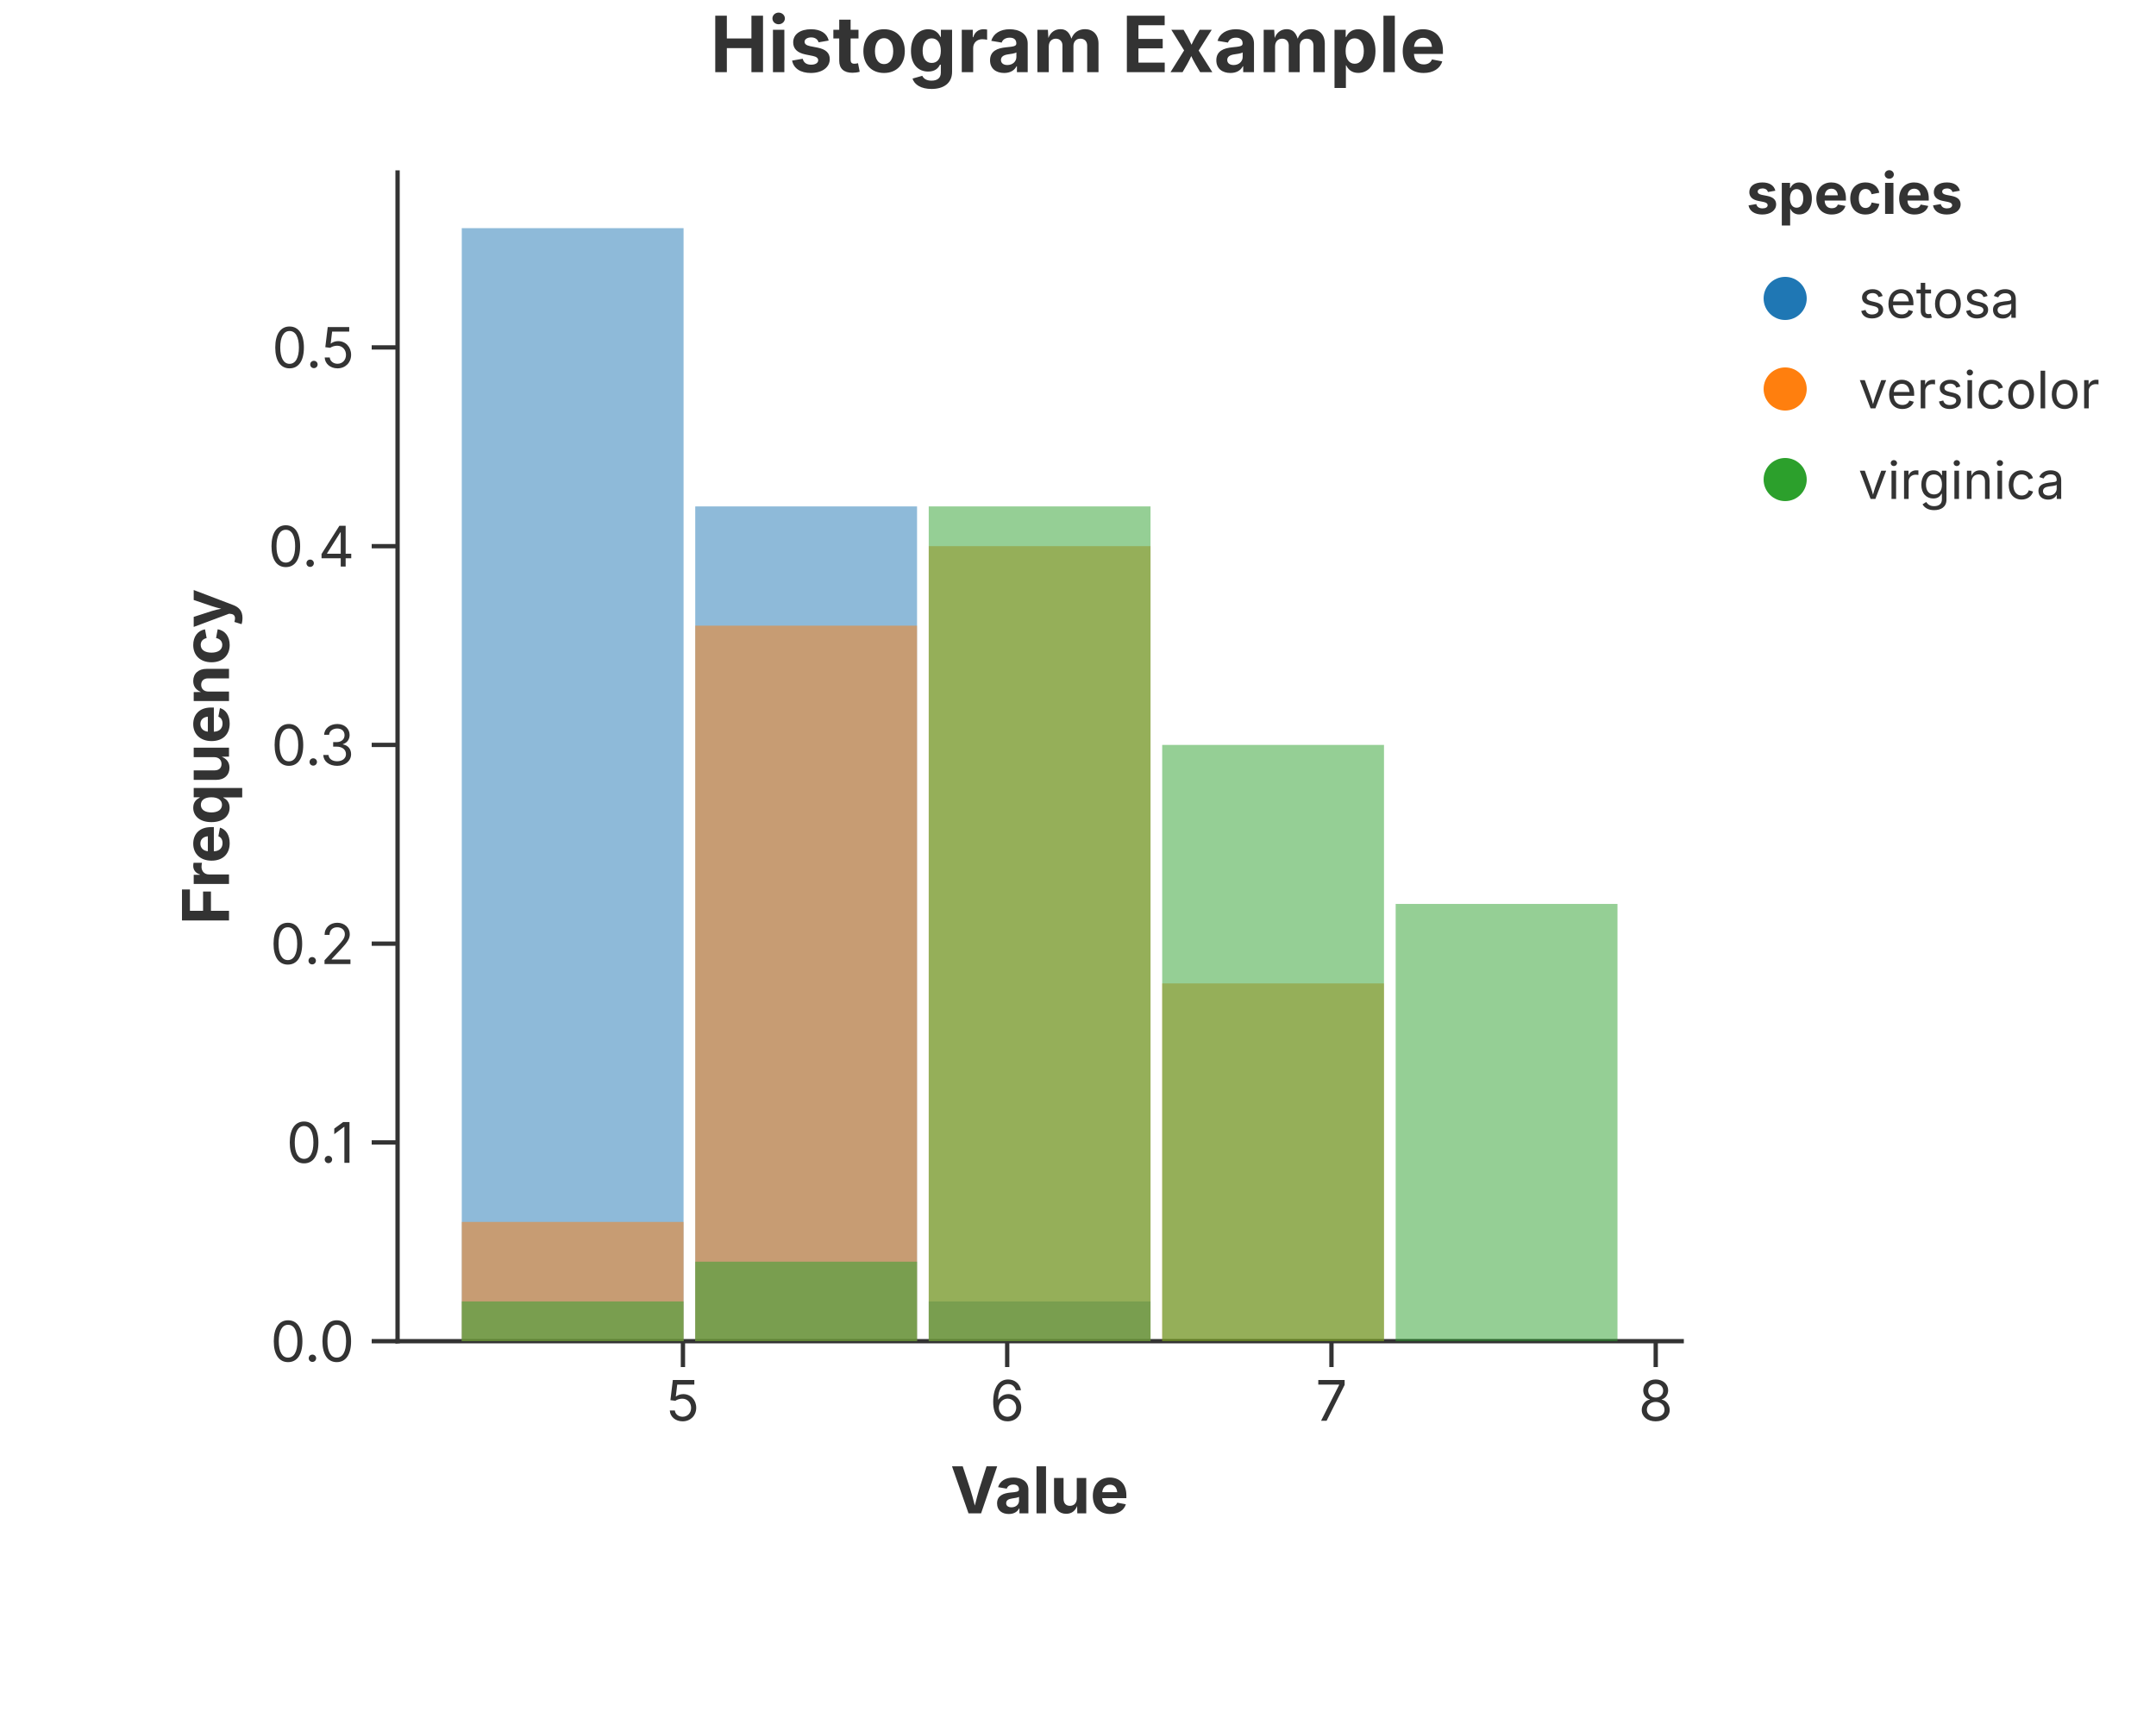
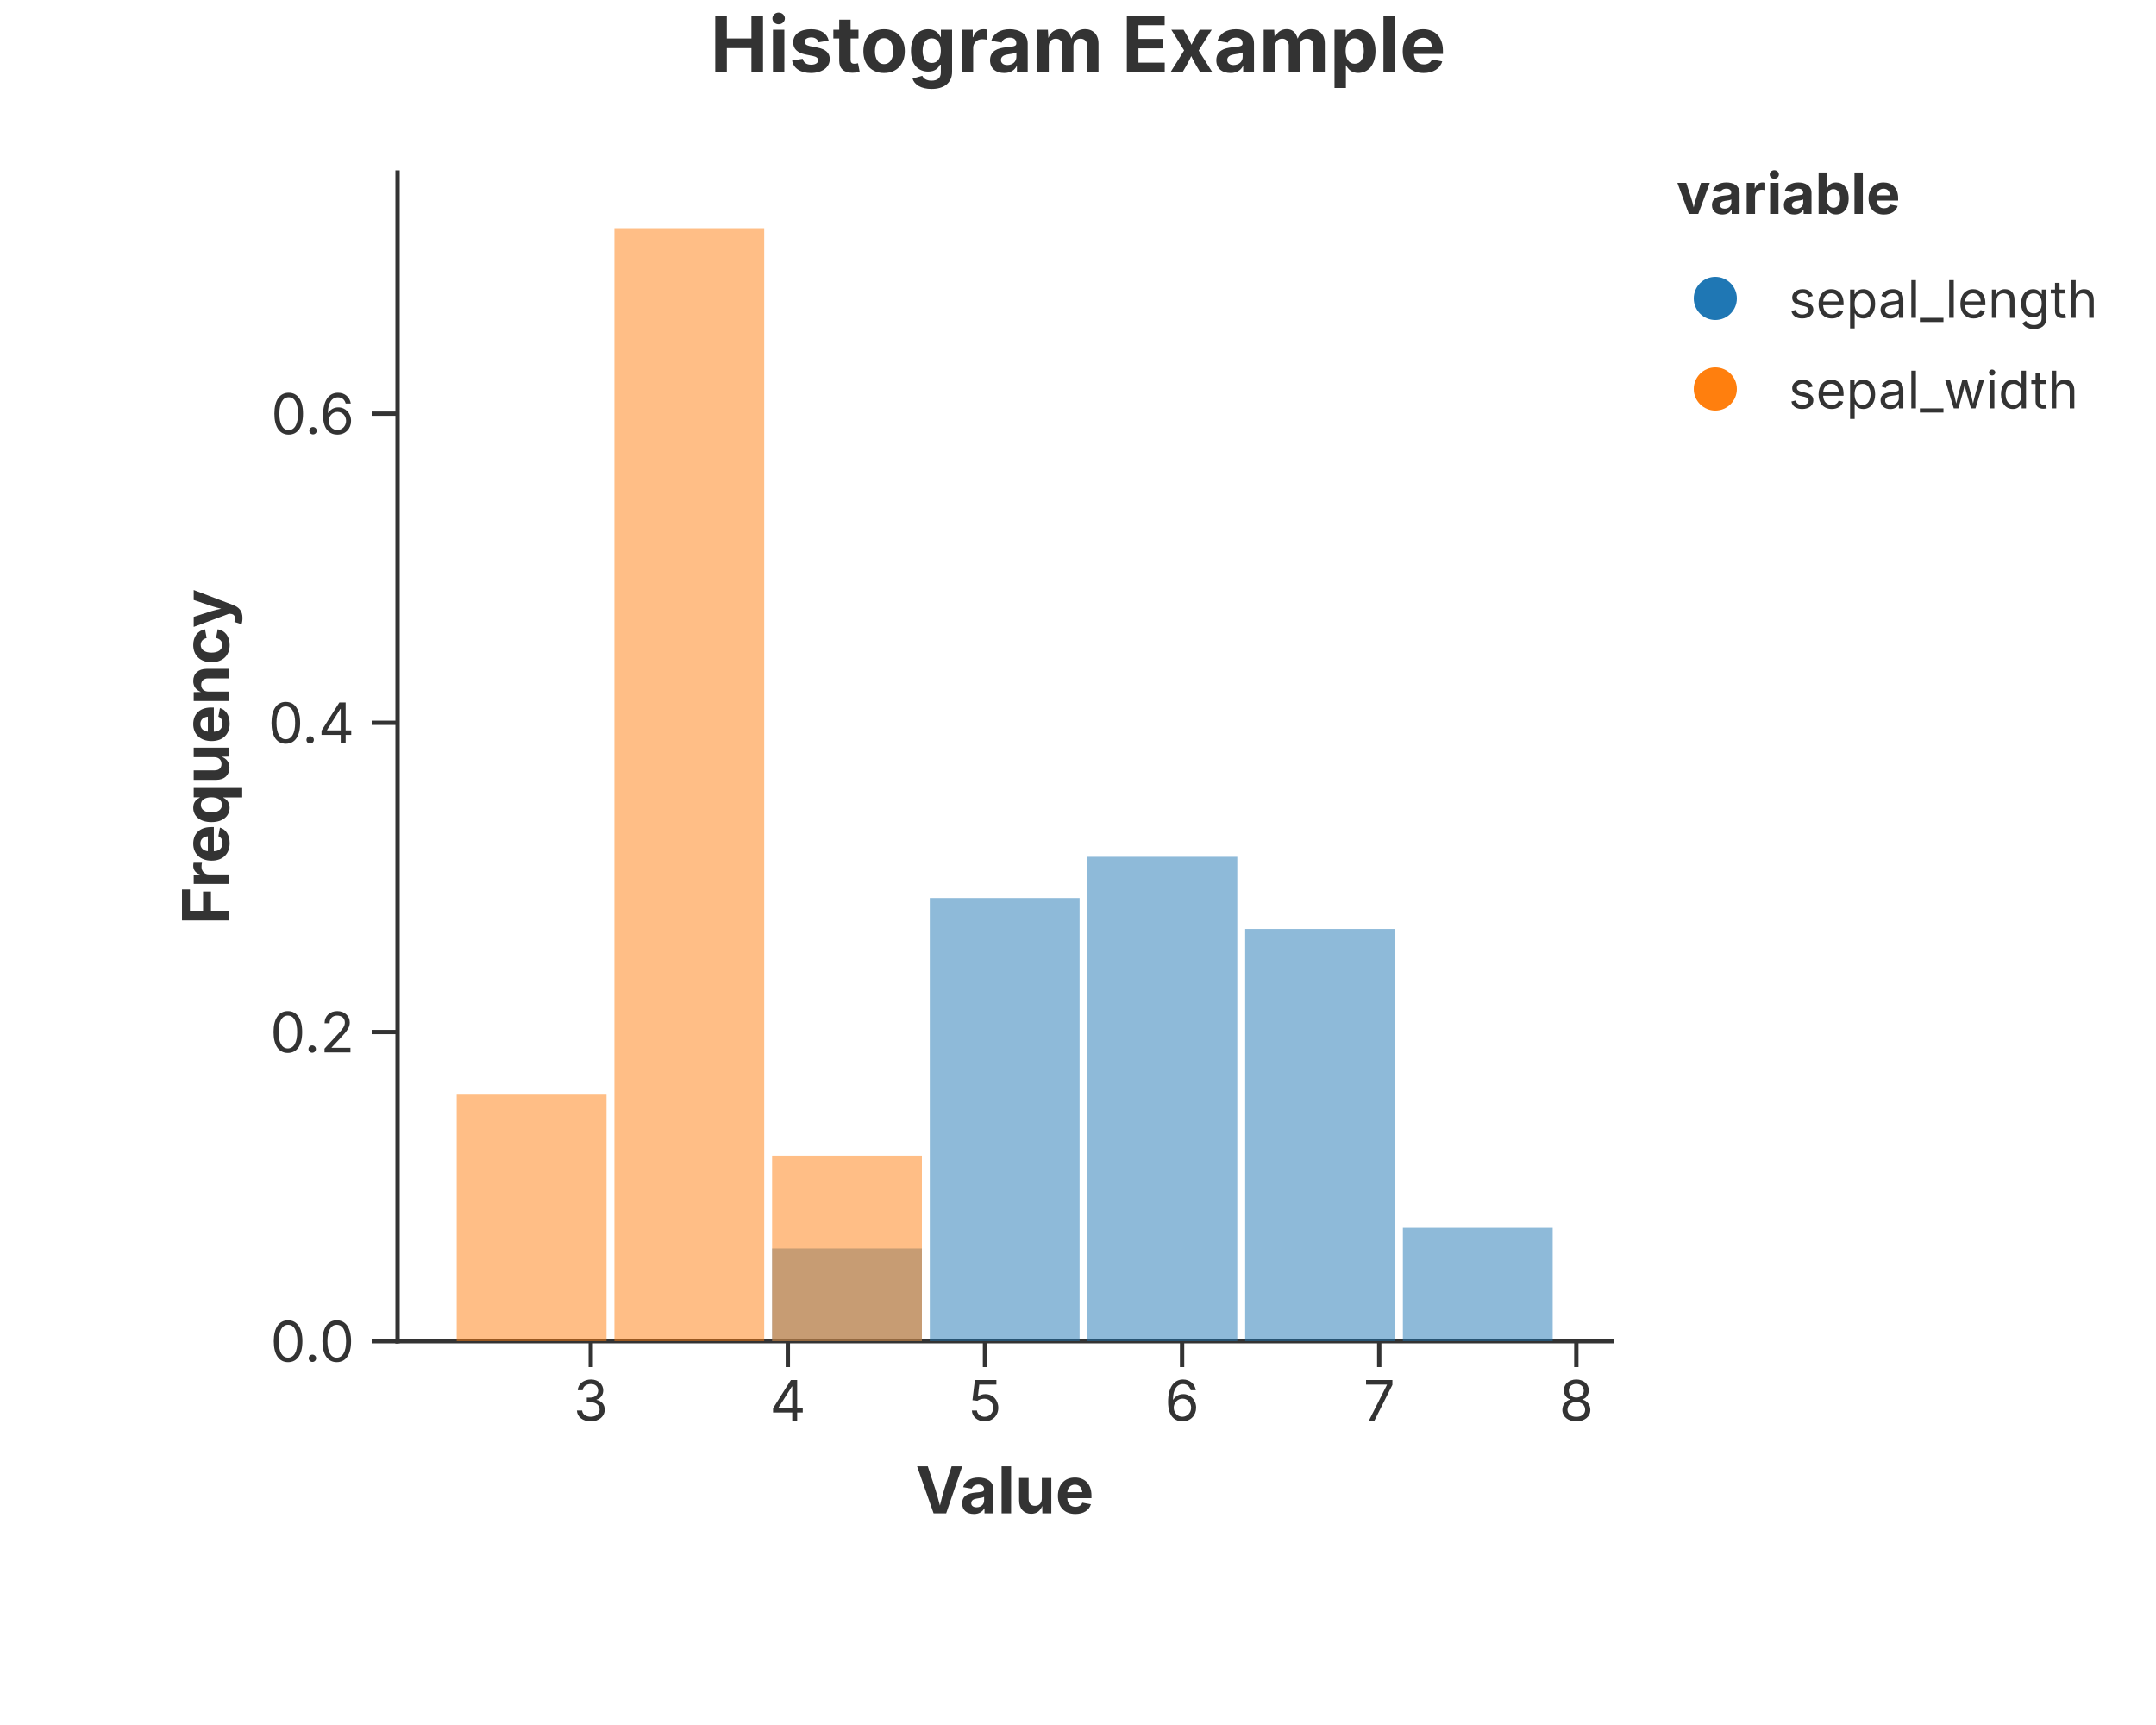
<svg xmlns="http://www.w3.org/2000/svg" width="500" height="400" viewBox="0 0 500 400">
  <rect width="100%" height="100%" fill="rgba(255,255,255,1.000)" />
  <text x="250.00" y="10.00" text-anchor="middle" dominant-baseline="middle" font-family="Inter, -apple-system, BlinkMacSystemFont, 'Segoe UI', Roboto, Helvetica, Arial, 'PingFang SC', 'Microsoft YaHei', Ubuntu, Cantarell, 'Noto Sans', sans-serif" font-size="18" fill="rgba(51,51,51,1.000)" font-weight="bold">Histogram Example</text>
-   <line x1="92.20" y1="311.00" x2="390.00" y2="311.00" stroke="rgba(51,51,51,1.000)" stroke-width="1" stroke-linecap="square" />
-   <line x1="158.38" y1="311.00" x2="158.38" y2="317.00" stroke="rgba(51,51,51,1.000)" stroke-width="1.0" />
-   <text x="158.38" y="320.00" font-size="13" font-family="Inter, -apple-system, BlinkMacSystemFont, 'Segoe UI', Roboto, Helvetica, Arial, 'PingFang SC', 'Microsoft YaHei', Ubuntu, Cantarell, 'Noto Sans', sans-serif" fill="rgba(51,51,51,1.000)" text-anchor="middle" dominant-baseline="hanging">5</text>
-   <line x1="233.58" y1="311.00" x2="233.58" y2="317.00" stroke="rgba(51,51,51,1.000)" stroke-width="1.0" />
-   <text x="233.58" y="320.00" font-size="13" font-family="Inter, -apple-system, BlinkMacSystemFont, 'Segoe UI', Roboto, Helvetica, Arial, 'PingFang SC', 'Microsoft YaHei', Ubuntu, Cantarell, 'Noto Sans', sans-serif" fill="rgba(51,51,51,1.000)" text-anchor="middle" dominant-baseline="hanging">6</text>
-   <line x1="308.78" y1="311.00" x2="308.78" y2="317.00" stroke="rgba(51,51,51,1.000)" stroke-width="1.0" />
-   <text x="308.78" y="320.00" font-size="13" font-family="Inter, -apple-system, BlinkMacSystemFont, 'Segoe UI', Roboto, Helvetica, Arial, 'PingFang SC', 'Microsoft YaHei', Ubuntu, Cantarell, 'Noto Sans', sans-serif" fill="rgba(51,51,51,1.000)" text-anchor="middle" dominant-baseline="hanging">7</text>
-   <line x1="383.98" y1="311.00" x2="383.98" y2="317.00" stroke="rgba(51,51,51,1.000)" stroke-width="1.0" />
-   <text x="383.98" y="320.00" font-size="13" font-family="Inter, -apple-system, BlinkMacSystemFont, 'Segoe UI', Roboto, Helvetica, Arial, 'PingFang SC', 'Microsoft YaHei', Ubuntu, Cantarell, 'Noto Sans', sans-serif" fill="rgba(51,51,51,1.000)" text-anchor="middle" dominant-baseline="hanging">8</text>
-   <text x="241.10" y="340.00" text-anchor="middle" font-size="15" font-family="Inter, -apple-system, BlinkMacSystemFont, 'Segoe UI', Roboto, Helvetica, Arial, 'PingFang SC', 'Microsoft YaHei', Ubuntu, Cantarell, 'Noto Sans', sans-serif" fill="rgba(51,51,51,1.000)" font-weight="bold" dominant-baseline="hanging">Value</text>
+   <line x1="92.20" y1="311.00" x2="373.80" y2="311.00" stroke="rgba(51,51,51,1.000)" stroke-width="1" stroke-linecap="square" />
+   <line x1="137.00" y1="311.00" x2="137.00" y2="317.00" stroke="rgba(51,51,51,1.000)" stroke-width="1.0" />
+   <text x="137.00" y="320.00" font-size="13" font-family="Inter, -apple-system, BlinkMacSystemFont, 'Segoe UI', Roboto, Helvetica, Arial, 'PingFang SC', 'Microsoft YaHei', Ubuntu, Cantarell, 'Noto Sans', sans-serif" fill="rgba(51,51,51,1.000)" text-anchor="middle" dominant-baseline="hanging">3</text>
+   <line x1="182.71" y1="311.00" x2="182.71" y2="317.00" stroke="rgba(51,51,51,1.000)" stroke-width="1.0" />
+   <text x="182.71" y="320.00" font-size="13" font-family="Inter, -apple-system, BlinkMacSystemFont, 'Segoe UI', Roboto, Helvetica, Arial, 'PingFang SC', 'Microsoft YaHei', Ubuntu, Cantarell, 'Noto Sans', sans-serif" fill="rgba(51,51,51,1.000)" text-anchor="middle" dominant-baseline="hanging">4</text>
+   <line x1="228.43" y1="311.00" x2="228.43" y2="317.00" stroke="rgba(51,51,51,1.000)" stroke-width="1.0" />
+   <text x="228.43" y="320.00" font-size="13" font-family="Inter, -apple-system, BlinkMacSystemFont, 'Segoe UI', Roboto, Helvetica, Arial, 'PingFang SC', 'Microsoft YaHei', Ubuntu, Cantarell, 'Noto Sans', sans-serif" fill="rgba(51,51,51,1.000)" text-anchor="middle" dominant-baseline="hanging">5</text>
+   <line x1="274.14" y1="311.00" x2="274.14" y2="317.00" stroke="rgba(51,51,51,1.000)" stroke-width="1.0" />
+   <text x="274.14" y="320.00" font-size="13" font-family="Inter, -apple-system, BlinkMacSystemFont, 'Segoe UI', Roboto, Helvetica, Arial, 'PingFang SC', 'Microsoft YaHei', Ubuntu, Cantarell, 'Noto Sans', sans-serif" fill="rgba(51,51,51,1.000)" text-anchor="middle" dominant-baseline="hanging">6</text>
+   <line x1="319.86" y1="311.00" x2="319.86" y2="317.00" stroke="rgba(51,51,51,1.000)" stroke-width="1.0" />
+   <text x="319.86" y="320.00" font-size="13" font-family="Inter, -apple-system, BlinkMacSystemFont, 'Segoe UI', Roboto, Helvetica, Arial, 'PingFang SC', 'Microsoft YaHei', Ubuntu, Cantarell, 'Noto Sans', sans-serif" fill="rgba(51,51,51,1.000)" text-anchor="middle" dominant-baseline="hanging">7</text>
+   <line x1="365.57" y1="311.00" x2="365.57" y2="317.00" stroke="rgba(51,51,51,1.000)" stroke-width="1.0" />
+   <text x="365.57" y="320.00" font-size="13" font-family="Inter, -apple-system, BlinkMacSystemFont, 'Segoe UI', Roboto, Helvetica, Arial, 'PingFang SC', 'Microsoft YaHei', Ubuntu, Cantarell, 'Noto Sans', sans-serif" fill="rgba(51,51,51,1.000)" text-anchor="middle" dominant-baseline="hanging">8</text>
+   <text x="233.00" y="340.00" text-anchor="middle" font-size="15" font-family="Inter, -apple-system, BlinkMacSystemFont, 'Segoe UI', Roboto, Helvetica, Arial, 'PingFang SC', 'Microsoft YaHei', Ubuntu, Cantarell, 'Noto Sans', sans-serif" fill="rgba(51,51,51,1.000)" font-weight="bold" dominant-baseline="hanging">Value</text>
  <line x1="92.20" y1="40.00" x2="92.20" y2="311.00" stroke="rgba(51,51,51,1.000)" stroke-width="1" stroke-linecap="square" />
  <line x1="92.20" y1="311.00" x2="86.20" y2="311.00" stroke="rgba(51,51,51,1.000)" stroke-width="1.0" />
  <text x="82.20" y="311.00" font-size="13" font-family="Inter, -apple-system, BlinkMacSystemFont, 'Segoe UI', Roboto, Helvetica, Arial, 'PingFang SC', 'Microsoft YaHei', Ubuntu, Cantarell, 'Noto Sans', sans-serif" fill="rgba(51,51,51,1.000)" text-anchor="end" dominant-baseline="central">0.0</text>
-   <line x1="92.20" y1="264.91" x2="86.20" y2="264.91" stroke="rgba(51,51,51,1.000)" stroke-width="1.0" />
-   <text x="82.20" y="264.91" font-size="13" font-family="Inter, -apple-system, BlinkMacSystemFont, 'Segoe UI', Roboto, Helvetica, Arial, 'PingFang SC', 'Microsoft YaHei', Ubuntu, Cantarell, 'Noto Sans', sans-serif" fill="rgba(51,51,51,1.000)" text-anchor="end" dominant-baseline="central">0.1</text>
-   <line x1="92.20" y1="218.82" x2="86.20" y2="218.82" stroke="rgba(51,51,51,1.000)" stroke-width="1.0" />
-   <text x="82.20" y="218.82" font-size="13" font-family="Inter, -apple-system, BlinkMacSystemFont, 'Segoe UI', Roboto, Helvetica, Arial, 'PingFang SC', 'Microsoft YaHei', Ubuntu, Cantarell, 'Noto Sans', sans-serif" fill="rgba(51,51,51,1.000)" text-anchor="end" dominant-baseline="central">0.2</text>
-   <line x1="92.20" y1="172.73" x2="86.20" y2="172.73" stroke="rgba(51,51,51,1.000)" stroke-width="1.0" />
-   <text x="82.20" y="172.73" font-size="13" font-family="Inter, -apple-system, BlinkMacSystemFont, 'Segoe UI', Roboto, Helvetica, Arial, 'PingFang SC', 'Microsoft YaHei', Ubuntu, Cantarell, 'Noto Sans', sans-serif" fill="rgba(51,51,51,1.000)" text-anchor="end" dominant-baseline="central">0.3</text>
-   <line x1="92.20" y1="126.65" x2="86.20" y2="126.65" stroke="rgba(51,51,51,1.000)" stroke-width="1.0" />
-   <text x="82.20" y="126.65" font-size="13" font-family="Inter, -apple-system, BlinkMacSystemFont, 'Segoe UI', Roboto, Helvetica, Arial, 'PingFang SC', 'Microsoft YaHei', Ubuntu, Cantarell, 'Noto Sans', sans-serif" fill="rgba(51,51,51,1.000)" text-anchor="end" dominant-baseline="central">0.4</text>
-   <line x1="92.20" y1="80.56" x2="86.20" y2="80.56" stroke="rgba(51,51,51,1.000)" stroke-width="1.0" />
-   <text x="82.20" y="80.56" font-size="13" font-family="Inter, -apple-system, BlinkMacSystemFont, 'Segoe UI', Roboto, Helvetica, Arial, 'PingFang SC', 'Microsoft YaHei', Ubuntu, Cantarell, 'Noto Sans', sans-serif" fill="rgba(51,51,51,1.000)" text-anchor="end" dominant-baseline="central">0.5</text>
+   <line x1="92.20" y1="239.31" x2="86.20" y2="239.31" stroke="rgba(51,51,51,1.000)" stroke-width="1.0" />
+   <text x="82.20" y="239.31" font-size="13" font-family="Inter, -apple-system, BlinkMacSystemFont, 'Segoe UI', Roboto, Helvetica, Arial, 'PingFang SC', 'Microsoft YaHei', Ubuntu, Cantarell, 'Noto Sans', sans-serif" fill="rgba(51,51,51,1.000)" text-anchor="end" dominant-baseline="central">0.2</text>
+   <line x1="92.20" y1="167.61" x2="86.20" y2="167.61" stroke="rgba(51,51,51,1.000)" stroke-width="1.0" />
+   <text x="82.20" y="167.61" font-size="13" font-family="Inter, -apple-system, BlinkMacSystemFont, 'Segoe UI', Roboto, Helvetica, Arial, 'PingFang SC', 'Microsoft YaHei', Ubuntu, Cantarell, 'Noto Sans', sans-serif" fill="rgba(51,51,51,1.000)" text-anchor="end" dominant-baseline="central">0.4</text>
+   <line x1="92.20" y1="95.92" x2="86.20" y2="95.92" stroke="rgba(51,51,51,1.000)" stroke-width="1.0" />
+   <text x="82.20" y="95.92" font-size="13" font-family="Inter, -apple-system, BlinkMacSystemFont, 'Segoe UI', Roboto, Helvetica, Arial, 'PingFang SC', 'Microsoft YaHei', Ubuntu, Cantarell, 'Noto Sans', sans-serif" fill="rgba(51,51,51,1.000)" text-anchor="end" dominant-baseline="central">0.6</text>
  <text x="47.50" y="175.50" text-anchor="middle" font-size="15" font-family="Inter, -apple-system, BlinkMacSystemFont, 'Segoe UI', Roboto, Helvetica, Arial, 'PingFang SC', 'Microsoft YaHei', Ubuntu, Cantarell, 'Noto Sans', sans-serif" fill="rgba(51,51,51,1.000)" font-weight="bold" transform="rotate(-90, 47.50, 175.50)" dominant-baseline="middle">Frequency</text>
  <defs>
    <clipPath id="plot-clip-area">
-       <rect x="92.200" y="40.000" width="297.800" height="271.000" />
+       <rect x="92.200" y="40.000" width="281.600" height="271.000" />
    </clipPath>
  </defs>
-   <rect x="107.090" y="52.905" width="51.438" height="258.095" fill="rgba(31,119,180,1.000)" stroke="rgba(0,0,0,1.000)" stroke-width="0.000" fill-opacity="0.500" stroke-opacity="0.500" clip-path="url(#plot-clip-area)" />
-   <rect x="161.235" y="117.429" width="51.438" height="193.571" fill="rgba(31,119,180,1.000)" stroke="rgba(0,0,0,1.000)" stroke-width="0.000" fill-opacity="0.500" stroke-opacity="0.500" clip-path="url(#plot-clip-area)" />
-   <rect x="215.381" y="301.782" width="51.438" height="9.218" fill="rgba(31,119,180,1.000)" stroke="rgba(0,0,0,1.000)" stroke-width="0.000" fill-opacity="0.500" stroke-opacity="0.500" clip-path="url(#plot-clip-area)" />
-   <rect x="269.526" y="311.000" width="51.438" height="0.000" fill="rgba(31,119,180,1.000)" stroke="rgba(0,0,0,1.000)" stroke-width="0.000" fill-opacity="0.500" stroke-opacity="0.500" clip-path="url(#plot-clip-area)" />
-   <rect x="323.672" y="311.000" width="51.438" height="0.000" fill="rgba(31,119,180,1.000)" stroke="rgba(0,0,0,1.000)" stroke-width="0.000" fill-opacity="0.500" stroke-opacity="0.500" clip-path="url(#plot-clip-area)" />
-   <rect x="107.090" y="283.347" width="51.438" height="27.653" fill="rgba(255,127,14,1.000)" stroke="rgba(0,0,0,1.000)" stroke-width="0.000" fill-opacity="0.500" stroke-opacity="0.500" clip-path="url(#plot-clip-area)" />
-   <rect x="161.235" y="145.082" width="51.438" height="165.918" fill="rgba(255,127,14,1.000)" stroke="rgba(0,0,0,1.000)" stroke-width="0.000" fill-opacity="0.500" stroke-opacity="0.500" clip-path="url(#plot-clip-area)" />
-   <rect x="215.381" y="126.646" width="51.438" height="184.354" fill="rgba(255,127,14,1.000)" stroke="rgba(0,0,0,1.000)" stroke-width="0.000" fill-opacity="0.500" stroke-opacity="0.500" clip-path="url(#plot-clip-area)" />
-   <rect x="269.526" y="228.041" width="51.438" height="82.959" fill="rgba(255,127,14,1.000)" stroke="rgba(0,0,0,1.000)" stroke-width="0.000" fill-opacity="0.500" stroke-opacity="0.500" clip-path="url(#plot-clip-area)" />
-   <rect x="323.672" y="311.000" width="51.438" height="0.000" fill="rgba(255,127,14,1.000)" stroke="rgba(0,0,0,1.000)" stroke-width="0.000" fill-opacity="0.500" stroke-opacity="0.500" clip-path="url(#plot-clip-area)" />
-   <rect x="107.090" y="301.782" width="51.438" height="9.218" fill="rgba(44,160,44,1.000)" stroke="rgba(0,0,0,1.000)" stroke-width="0.000" fill-opacity="0.500" stroke-opacity="0.500" clip-path="url(#plot-clip-area)" />
-   <rect x="161.235" y="292.565" width="51.438" height="18.435" fill="rgba(44,160,44,1.000)" stroke="rgba(0,0,0,1.000)" stroke-width="0.000" fill-opacity="0.500" stroke-opacity="0.500" clip-path="url(#plot-clip-area)" />
-   <rect x="215.381" y="117.429" width="51.438" height="193.571" fill="rgba(44,160,44,1.000)" stroke="rgba(0,0,0,1.000)" stroke-width="0.000" fill-opacity="0.500" stroke-opacity="0.500" clip-path="url(#plot-clip-area)" />
-   <rect x="269.526" y="172.735" width="51.438" height="138.265" fill="rgba(44,160,44,1.000)" stroke="rgba(0,0,0,1.000)" stroke-width="0.000" fill-opacity="0.500" stroke-opacity="0.500" clip-path="url(#plot-clip-area)" />
-   <rect x="323.672" y="209.605" width="51.438" height="101.395" fill="rgba(44,160,44,1.000)" stroke="rgba(0,0,0,1.000)" stroke-width="0.000" fill-opacity="0.500" stroke-opacity="0.500" clip-path="url(#plot-clip-area)" />
-   <text x="405.000" y="49.600" font-size="13.2" font-family="Inter, -apple-system, BlinkMacSystemFont, 'Segoe UI', Roboto, Helvetica, Arial, 'PingFang SC', 'Microsoft YaHei', Ubuntu, Cantarell, 'Noto Sans', sans-serif" fill="rgba(51,51,51,1.000)" fill-opacity="1.000" text-anchor="start" font-weight="bold">species</text>
-   <circle cx="414.000" cy="69.200" r="5.000" fill="rgba(31,119,180,1.000)" stroke="none" stroke-width="0.000" fill-opacity="1.000" stroke-opacity="1.000" />
-   <text x="431.000" y="73.700" font-size="12.0" font-family="Inter, -apple-system, BlinkMacSystemFont, 'Segoe UI', Roboto, Helvetica, Arial, 'PingFang SC', 'Microsoft YaHei', Ubuntu, Cantarell, 'Noto Sans', sans-serif" fill="rgba(51,51,51,1.000)" fill-opacity="1.000" text-anchor="start" font-weight="normal">setosa</text>
-   <circle cx="414.000" cy="90.200" r="5.000" fill="rgba(255,127,14,1.000)" stroke="none" stroke-width="0.000" fill-opacity="1.000" stroke-opacity="1.000" />
-   <text x="431.000" y="94.700" font-size="12.0" font-family="Inter, -apple-system, BlinkMacSystemFont, 'Segoe UI', Roboto, Helvetica, Arial, 'PingFang SC', 'Microsoft YaHei', Ubuntu, Cantarell, 'Noto Sans', sans-serif" fill="rgba(51,51,51,1.000)" fill-opacity="1.000" text-anchor="start" font-weight="normal">versicolor</text>
-   <circle cx="414.000" cy="111.200" r="5.000" fill="rgba(44,160,44,1.000)" stroke="none" stroke-width="0.000" fill-opacity="1.000" stroke-opacity="1.000" />
-   <text x="431.000" y="115.700" font-size="12.0" font-family="Inter, -apple-system, BlinkMacSystemFont, 'Segoe UI', Roboto, Helvetica, Arial, 'PingFang SC', 'Microsoft YaHei', Ubuntu, Cantarell, 'Noto Sans', sans-serif" fill="rgba(51,51,51,1.000)" fill-opacity="1.000" text-anchor="start" font-weight="normal">virginica</text>
+   <rect x="105.914" y="311.000" width="34.743" height="0.000" fill="rgba(31,119,180,1.000)" stroke="rgba(0,0,0,1.000)" stroke-width="0.000" fill-opacity="0.500" stroke-opacity="0.500" clip-path="url(#plot-clip-area)" />
+   <rect x="142.486" y="311.000" width="34.743" height="0.000" fill="rgba(31,119,180,1.000)" stroke="rgba(0,0,0,1.000)" stroke-width="0.000" fill-opacity="0.500" stroke-opacity="0.500" clip-path="url(#plot-clip-area)" />
+   <rect x="179.057" y="289.492" width="34.743" height="21.508" fill="rgba(31,119,180,1.000)" stroke="rgba(0,0,0,1.000)" stroke-width="0.000" fill-opacity="0.500" stroke-opacity="0.500" clip-path="url(#plot-clip-area)" />
+   <rect x="215.629" y="208.240" width="34.743" height="102.760" fill="rgba(31,119,180,1.000)" stroke="rgba(0,0,0,1.000)" stroke-width="0.000" fill-opacity="0.500" stroke-opacity="0.500" clip-path="url(#plot-clip-area)" />
+   <rect x="252.200" y="198.681" width="34.743" height="112.319" fill="rgba(31,119,180,1.000)" stroke="rgba(0,0,0,1.000)" stroke-width="0.000" fill-opacity="0.500" stroke-opacity="0.500" clip-path="url(#plot-clip-area)" />
+   <rect x="288.771" y="215.409" width="34.743" height="95.591" fill="rgba(31,119,180,1.000)" stroke="rgba(0,0,0,1.000)" stroke-width="0.000" fill-opacity="0.500" stroke-opacity="0.500" clip-path="url(#plot-clip-area)" />
+   <rect x="325.343" y="284.713" width="34.743" height="26.287" fill="rgba(31,119,180,1.000)" stroke="rgba(0,0,0,1.000)" stroke-width="0.000" fill-opacity="0.500" stroke-opacity="0.500" clip-path="url(#plot-clip-area)" />
+   <rect x="105.914" y="253.646" width="34.743" height="57.354" fill="rgba(255,127,14,1.000)" stroke="rgba(0,0,0,1.000)" stroke-width="0.000" fill-opacity="0.500" stroke-opacity="0.500" clip-path="url(#plot-clip-area)" />
+   <rect x="142.486" y="52.905" width="34.743" height="258.095" fill="rgba(255,127,14,1.000)" stroke="rgba(0,0,0,1.000)" stroke-width="0.000" fill-opacity="0.500" stroke-opacity="0.500" clip-path="url(#plot-clip-area)" />
+   <rect x="179.057" y="267.984" width="34.743" height="43.016" fill="rgba(255,127,14,1.000)" stroke="rgba(0,0,0,1.000)" stroke-width="0.000" fill-opacity="0.500" stroke-opacity="0.500" clip-path="url(#plot-clip-area)" />
+   <rect x="215.629" y="311.000" width="34.743" height="0.000" fill="rgba(255,127,14,1.000)" stroke="rgba(0,0,0,1.000)" stroke-width="0.000" fill-opacity="0.500" stroke-opacity="0.500" clip-path="url(#plot-clip-area)" />
+   <rect x="252.200" y="311.000" width="34.743" height="0.000" fill="rgba(255,127,14,1.000)" stroke="rgba(0,0,0,1.000)" stroke-width="0.000" fill-opacity="0.500" stroke-opacity="0.500" clip-path="url(#plot-clip-area)" />
+   <rect x="288.771" y="311.000" width="34.743" height="0.000" fill="rgba(255,127,14,1.000)" stroke="rgba(0,0,0,1.000)" stroke-width="0.000" fill-opacity="0.500" stroke-opacity="0.500" clip-path="url(#plot-clip-area)" />
+   <rect x="325.343" y="311.000" width="34.743" height="0.000" fill="rgba(255,127,14,1.000)" stroke="rgba(0,0,0,1.000)" stroke-width="0.000" fill-opacity="0.500" stroke-opacity="0.500" clip-path="url(#plot-clip-area)" />
+   <text x="388.800" y="49.600" font-size="13.2" font-family="Inter, -apple-system, BlinkMacSystemFont, 'Segoe UI', Roboto, Helvetica, Arial, 'PingFang SC', 'Microsoft YaHei', Ubuntu, Cantarell, 'Noto Sans', sans-serif" fill="rgba(51,51,51,1.000)" fill-opacity="1.000" text-anchor="start" font-weight="bold">variable</text>
+   <circle cx="397.800" cy="69.200" r="5.000" fill="rgba(31,119,180,1.000)" stroke="none" stroke-width="0.000" fill-opacity="1.000" stroke-opacity="1.000" />
+   <text x="414.800" y="73.700" font-size="12.0" font-family="Inter, -apple-system, BlinkMacSystemFont, 'Segoe UI', Roboto, Helvetica, Arial, 'PingFang SC', 'Microsoft YaHei', Ubuntu, Cantarell, 'Noto Sans', sans-serif" fill="rgba(51,51,51,1.000)" fill-opacity="1.000" text-anchor="start" font-weight="normal">sepal_length</text>
+   <circle cx="397.800" cy="90.200" r="5.000" fill="rgba(255,127,14,1.000)" stroke="none" stroke-width="0.000" fill-opacity="1.000" stroke-opacity="1.000" />
+   <text x="414.800" y="94.700" font-size="12.0" font-family="Inter, -apple-system, BlinkMacSystemFont, 'Segoe UI', Roboto, Helvetica, Arial, 'PingFang SC', 'Microsoft YaHei', Ubuntu, Cantarell, 'Noto Sans', sans-serif" fill="rgba(51,51,51,1.000)" fill-opacity="1.000" text-anchor="start" font-weight="normal">sepal_width</text>
</svg>
